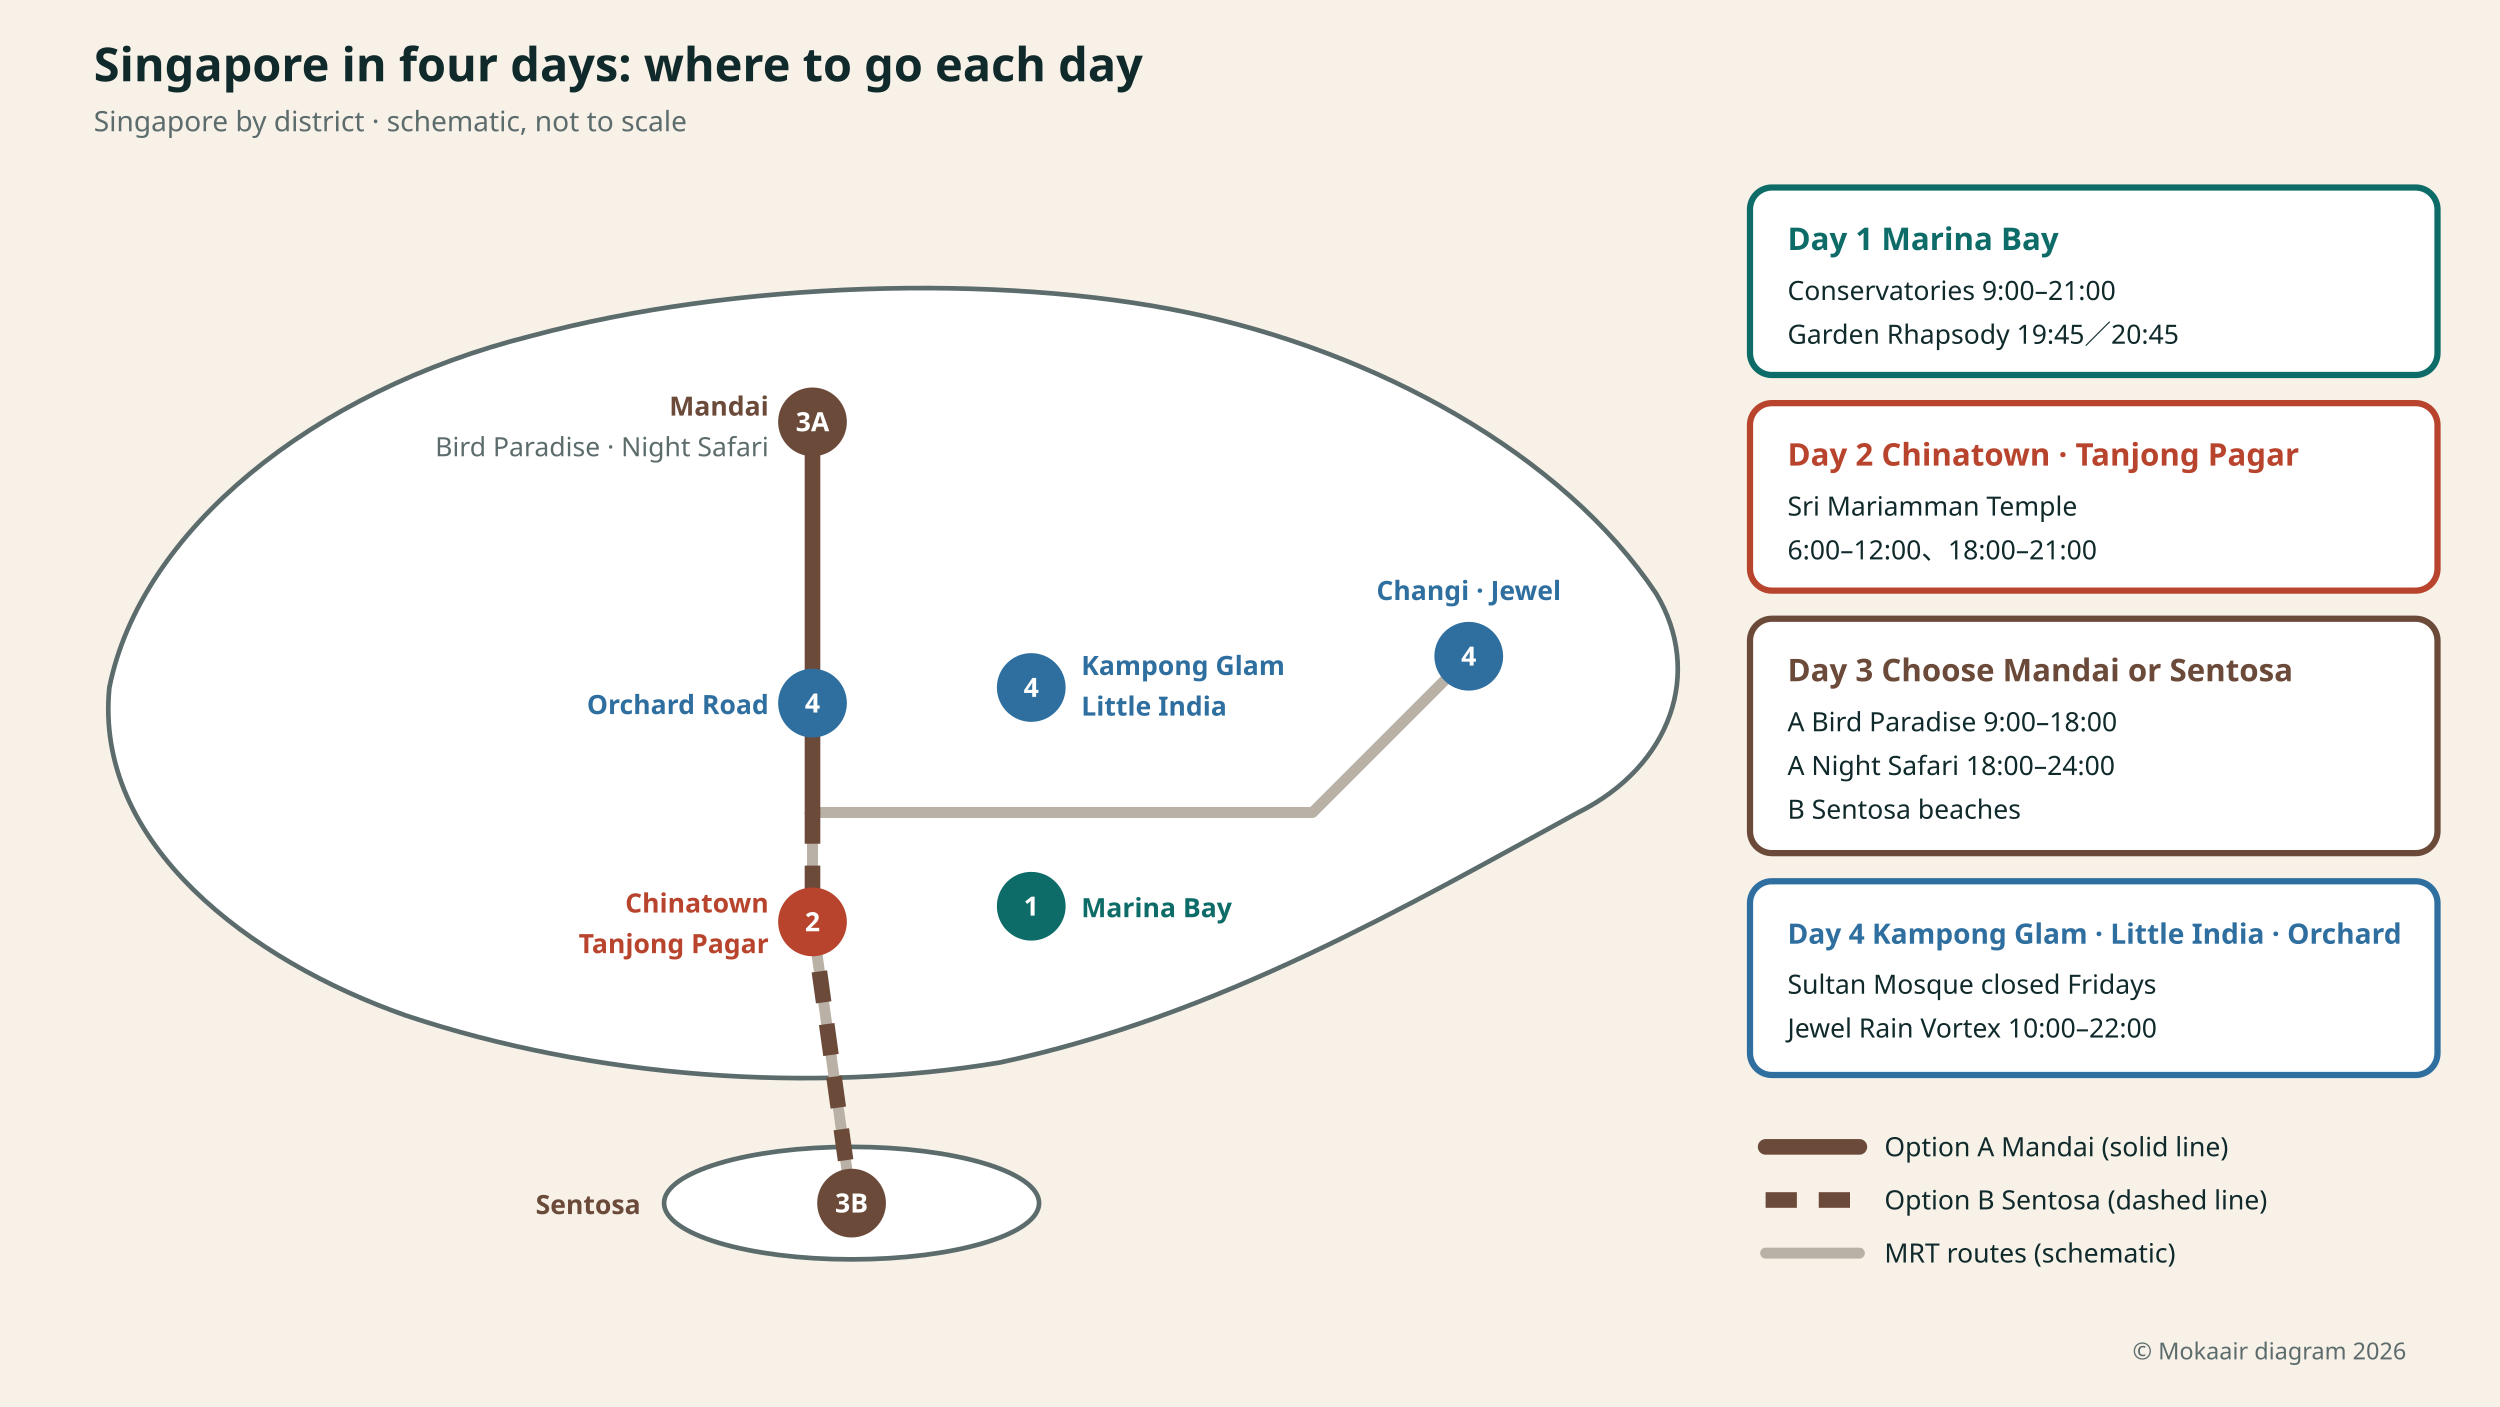
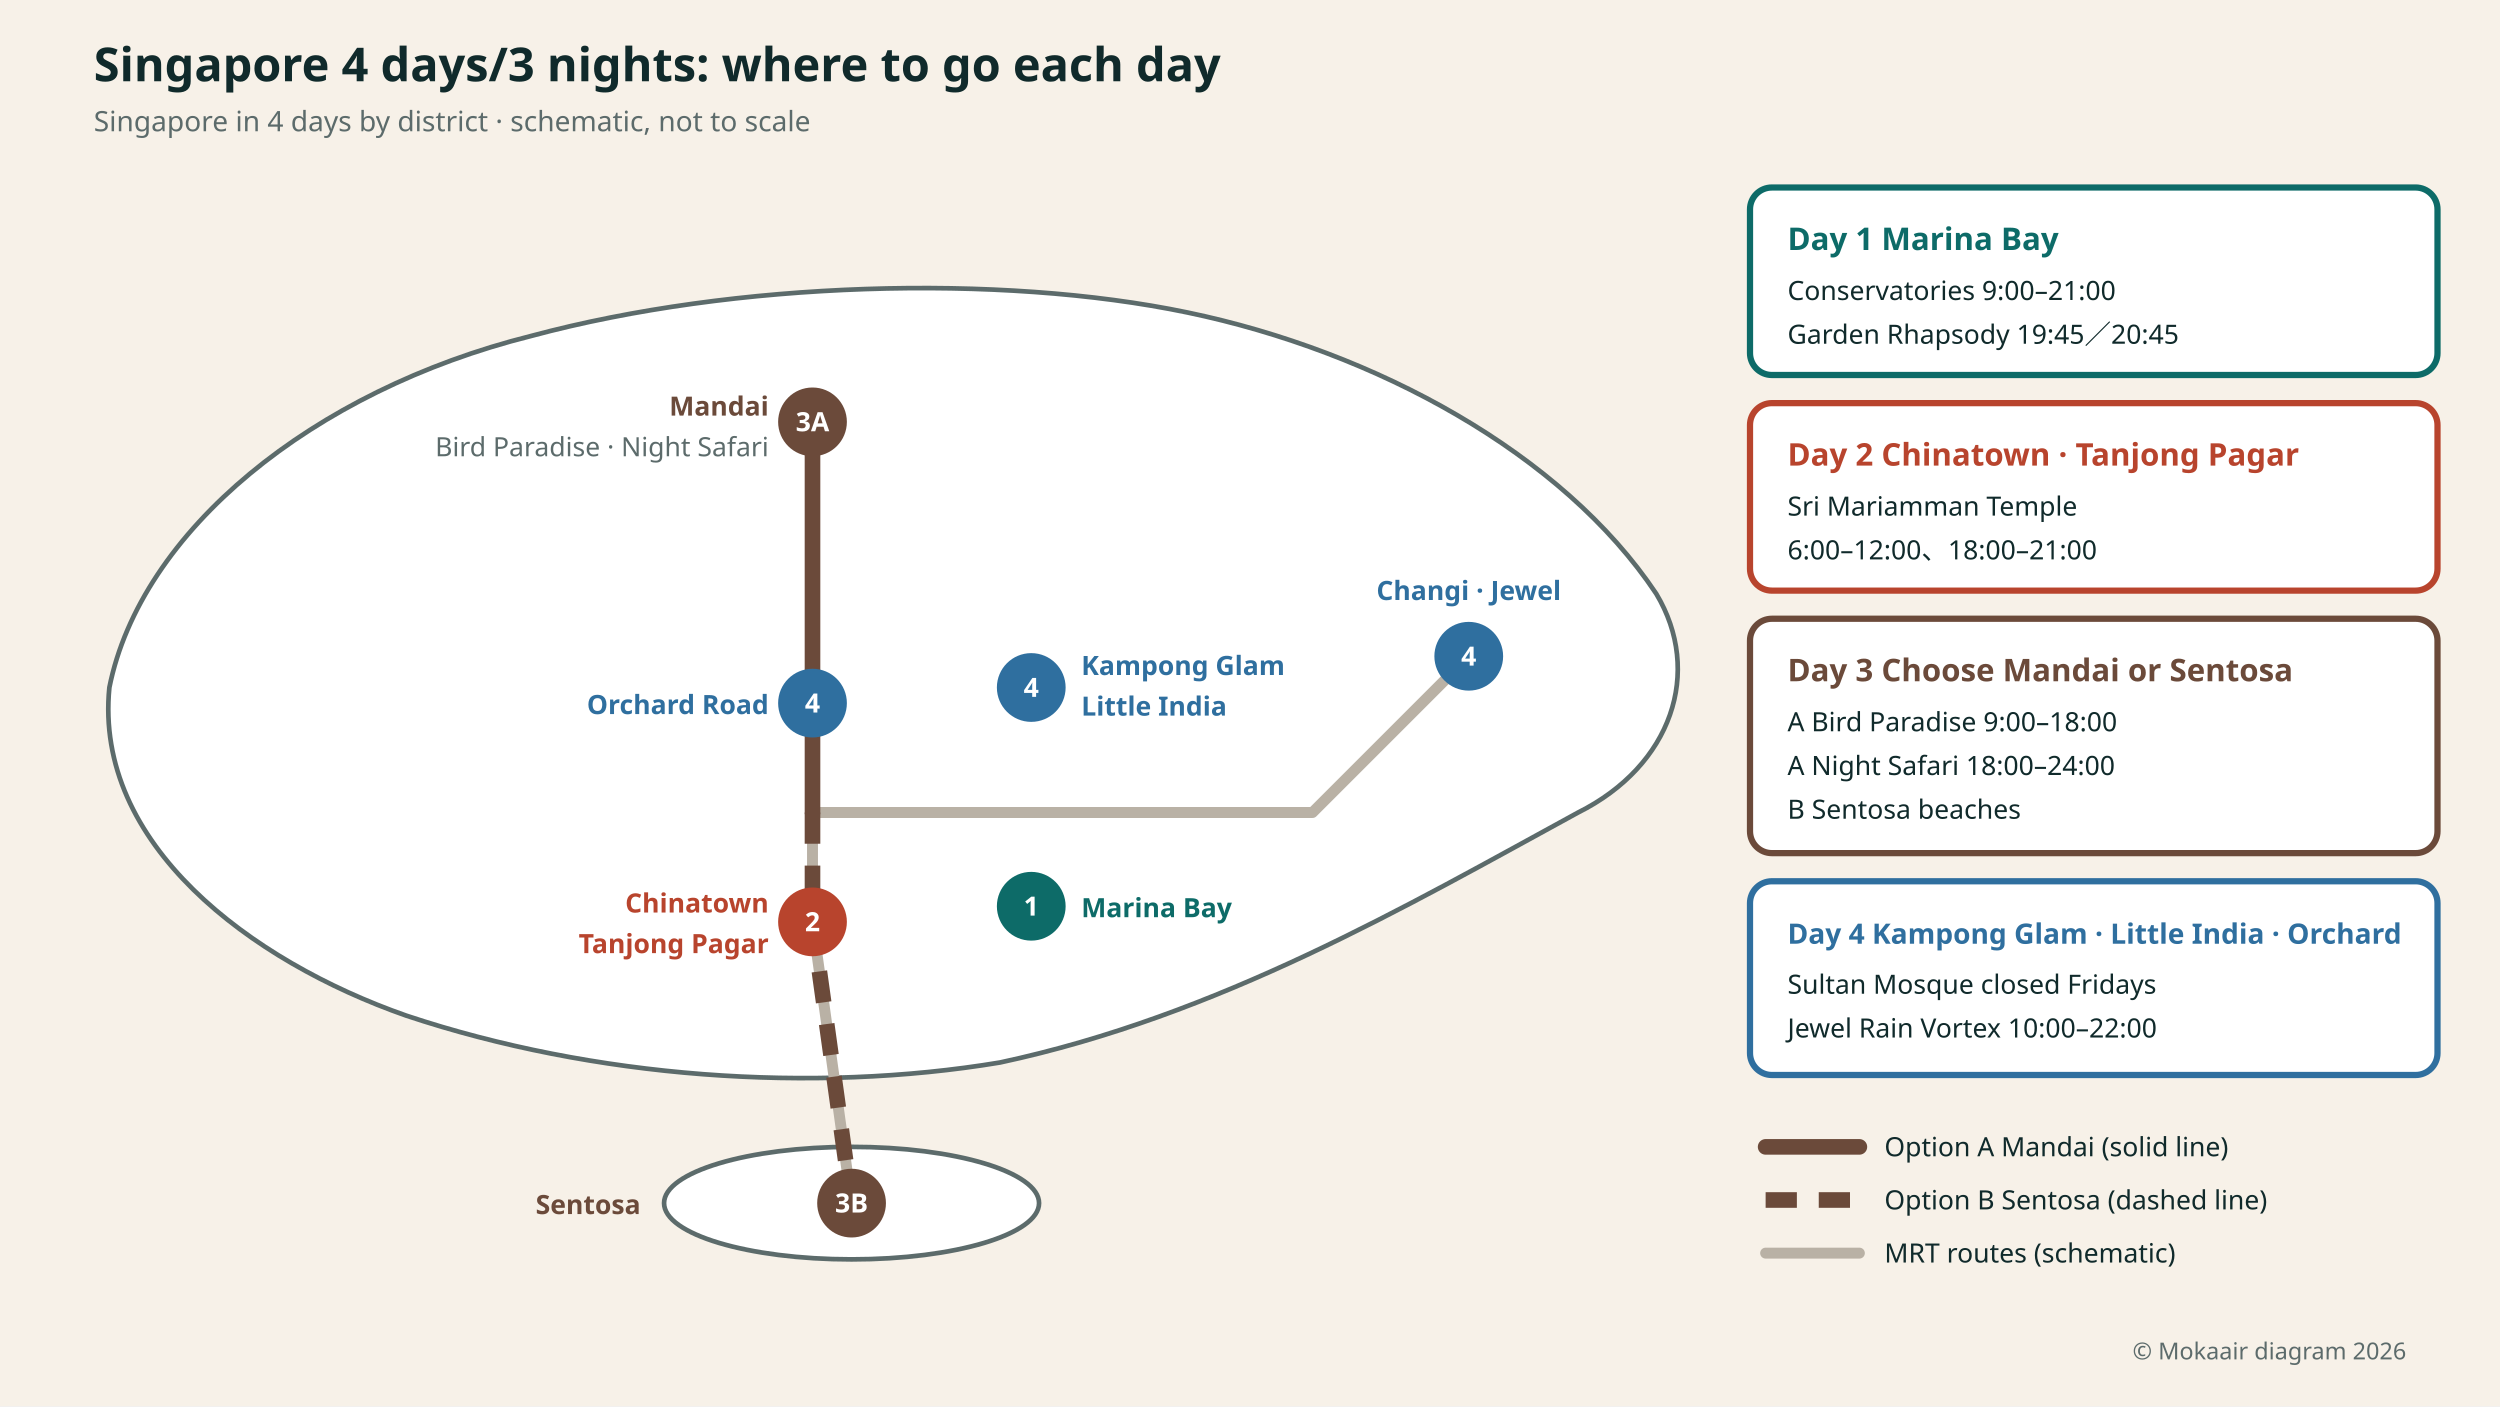
<svg xmlns="http://www.w3.org/2000/svg" viewBox="0 0 1600 900" width="1600" height="900" role="img" aria-labelledby="title desc" font-family="'Noto Sans','Arial','Noto Sans TC','Noto Sans JP',system-ui,sans-serif">
  <rect width="1600" height="900" fill="#F7F1E8" />
-   <text x="60" y="52" font-size="30" font-weight="700" fill="#102A2B">Singapore in four days: where to go each day</text>
-   <text x="60" y="84" font-size="18" fill="#5C6B6B">Singapore by district · schematic, not to scale</text>
+   <text x="60" y="52" font-size="30" font-weight="700" fill="#102A2B">Singapore 4 days/3 nights: where to go each day</text>
+   <text x="60" y="84" font-size="18" fill="#5C6B6B">Singapore in 4 days by district · schematic, not to scale</text>
  <path d="M 70 440 C 90 340, 200 250, 340 215 C 470 180, 640 175, 760 200 C 880 225, 1000 290, 1060 380 C 1090 430, 1070 490, 1010 520 C 900 580, 780 650, 640 680 C 520 700, 380 690, 260 650 C 160 615, 60 540, 70 440 Z" fill="#FFFFFF" stroke="#5C6B6B" stroke-width="3" />
  <ellipse cx="545" cy="770" rx="120" ry="36" fill="#FFFFFF" stroke="#5C6B6B" stroke-width="3" />
  <g fill="none" stroke="#B9B1A5" stroke-width="7" stroke-linecap="round" stroke-linejoin="round">
    <path d="M 520 270 L 520 590 L 545 770" />
    <path d="M 520 520 L 840 520 L 940 420" />
  </g>
  <path d="M 520 520 L 520 270" fill="none" stroke="#6B4A3A" stroke-width="10" stroke-linecap="round" />
  <path d="M 520 520 L 520 590 L 545 770" fill="none" stroke="#6B4A3A" stroke-width="10" stroke-dasharray="20 14" stroke-linejoin="round" />
  <g font-size="17" font-weight="700" fill="#FFFFFF" text-anchor="middle">
    <circle cx="520" cy="270" r="22" fill="#6B4A3A" />
    <text x="520" y="276">3A</text>
    <circle cx="545" cy="770" r="22" fill="#6B4A3A" />
    <text x="545" y="776">3B</text>
    <circle cx="520" cy="450" r="22" fill="#2F6F9F" />
    <text x="520" y="456">4</text>
    <circle cx="660" cy="440" r="22" fill="#2F6F9F" />
    <text x="660" y="446">4</text>
    <circle cx="940" cy="420" r="22" fill="#2F6F9F" />
    <text x="940" y="426">4</text>
    <circle cx="520" cy="590" r="22" fill="#B8442D" />
    <text x="520" y="596">2</text>
    <circle cx="660" cy="580" r="22" fill="#0D6B68" />
    <text x="660" y="586">1</text>
  </g>
  <g font-size="17" font-weight="700">
    <text x="492" y="266" text-anchor="end" fill="#6B4A3A">Mandai</text>
    <text x="492" y="292" text-anchor="end" font-weight="400" fill="#5C6B6B">Bird Paradise · Night Safari</text>
    <text x="492" y="457" text-anchor="end" fill="#2F6F9F">Orchard Road</text>
    <text x="692" y="432" fill="#2F6F9F">Kampong Glam</text>
    <text x="692" y="458" fill="#2F6F9F">Little India</text>
    <text x="940" y="384" text-anchor="middle" fill="#2F6F9F">Changi · Jewel</text>
    <text x="492" y="584" text-anchor="end" fill="#B8442D">Chinatown</text>
    <text x="492" y="610" text-anchor="end" fill="#B8442D">Tanjong Pagar</text>
    <text x="692" y="587" fill="#0D6B68">Marina Bay</text>
    <text x="410" y="777" text-anchor="end" fill="#6B4A3A">Sentosa</text>
  </g>
  <g font-size="17" fill="#102A2B">
    <rect x="1120" y="120" width="440" height="120" rx="14" fill="#FFFFFF" stroke="#0D6B68" stroke-width="4" />
    <text x="1144" y="160" font-size="20" font-weight="700" fill="#0D6B68">Day 1 Marina Bay</text>
    <text x="1144" y="192">Conservatories 9:00–21:00</text>
    <text x="1144" y="220">Garden Rhapsody 19:45／20:45</text>
    <rect x="1120" y="258" width="440" height="120" rx="14" fill="#FFFFFF" stroke="#B8442D" stroke-width="4" />
    <text x="1144" y="298" font-size="20" font-weight="700" fill="#B8442D">Day 2 Chinatown · Tanjong Pagar</text>
    <text x="1144" y="330">Sri Mariamman Temple</text>
    <text x="1144" y="358">6:00–12:00、18:00–21:00</text>
    <rect x="1120" y="396" width="440" height="150" rx="14" fill="#FFFFFF" stroke="#6B4A3A" stroke-width="4" />
    <text x="1144" y="436" font-size="20" font-weight="700" fill="#6B4A3A">Day 3 Choose Mandai or Sentosa</text>
    <text x="1144" y="468">A Bird Paradise 9:00–18:00</text>
    <text x="1144" y="496">A Night Safari 18:00–24:00</text>
    <text x="1144" y="524">B Sentosa beaches</text>
    <rect x="1120" y="564" width="440" height="124" rx="14" fill="#FFFFFF" stroke="#2F6F9F" stroke-width="4" />
    <text x="1144" y="604" font-size="18" font-weight="700" fill="#2F6F9F">Day 4 Kampong Glam · Little India · Orchard</text>
    <text x="1144" y="636">Sultan Mosque closed Fridays</text>
    <text x="1144" y="664">Jewel Rain Vortex 10:00–22:00</text>
  </g>
  <g font-size="17" fill="#102A2B">
    <line x1="1130" y1="734" x2="1190" y2="734" stroke="#6B4A3A" stroke-width="10" stroke-linecap="round" />
    <text x="1206" y="740">Option A Mandai (solid line)</text>
    <line x1="1130" y1="768" x2="1190" y2="768" stroke="#6B4A3A" stroke-width="10" stroke-dasharray="20 14" />
    <text x="1206" y="774">Option B Sentosa (dashed line)</text>
    <line x1="1130" y1="802" x2="1190" y2="802" stroke="#B9B1A5" stroke-width="7" stroke-linecap="round" />
    <text x="1206" y="808">MRT routes (schematic)</text>
  </g>
  <text x="1540" y="870" text-anchor="end" font-size="15" fill="#5C6B6B">© Mokaair diagram 2026</text>
</svg>
